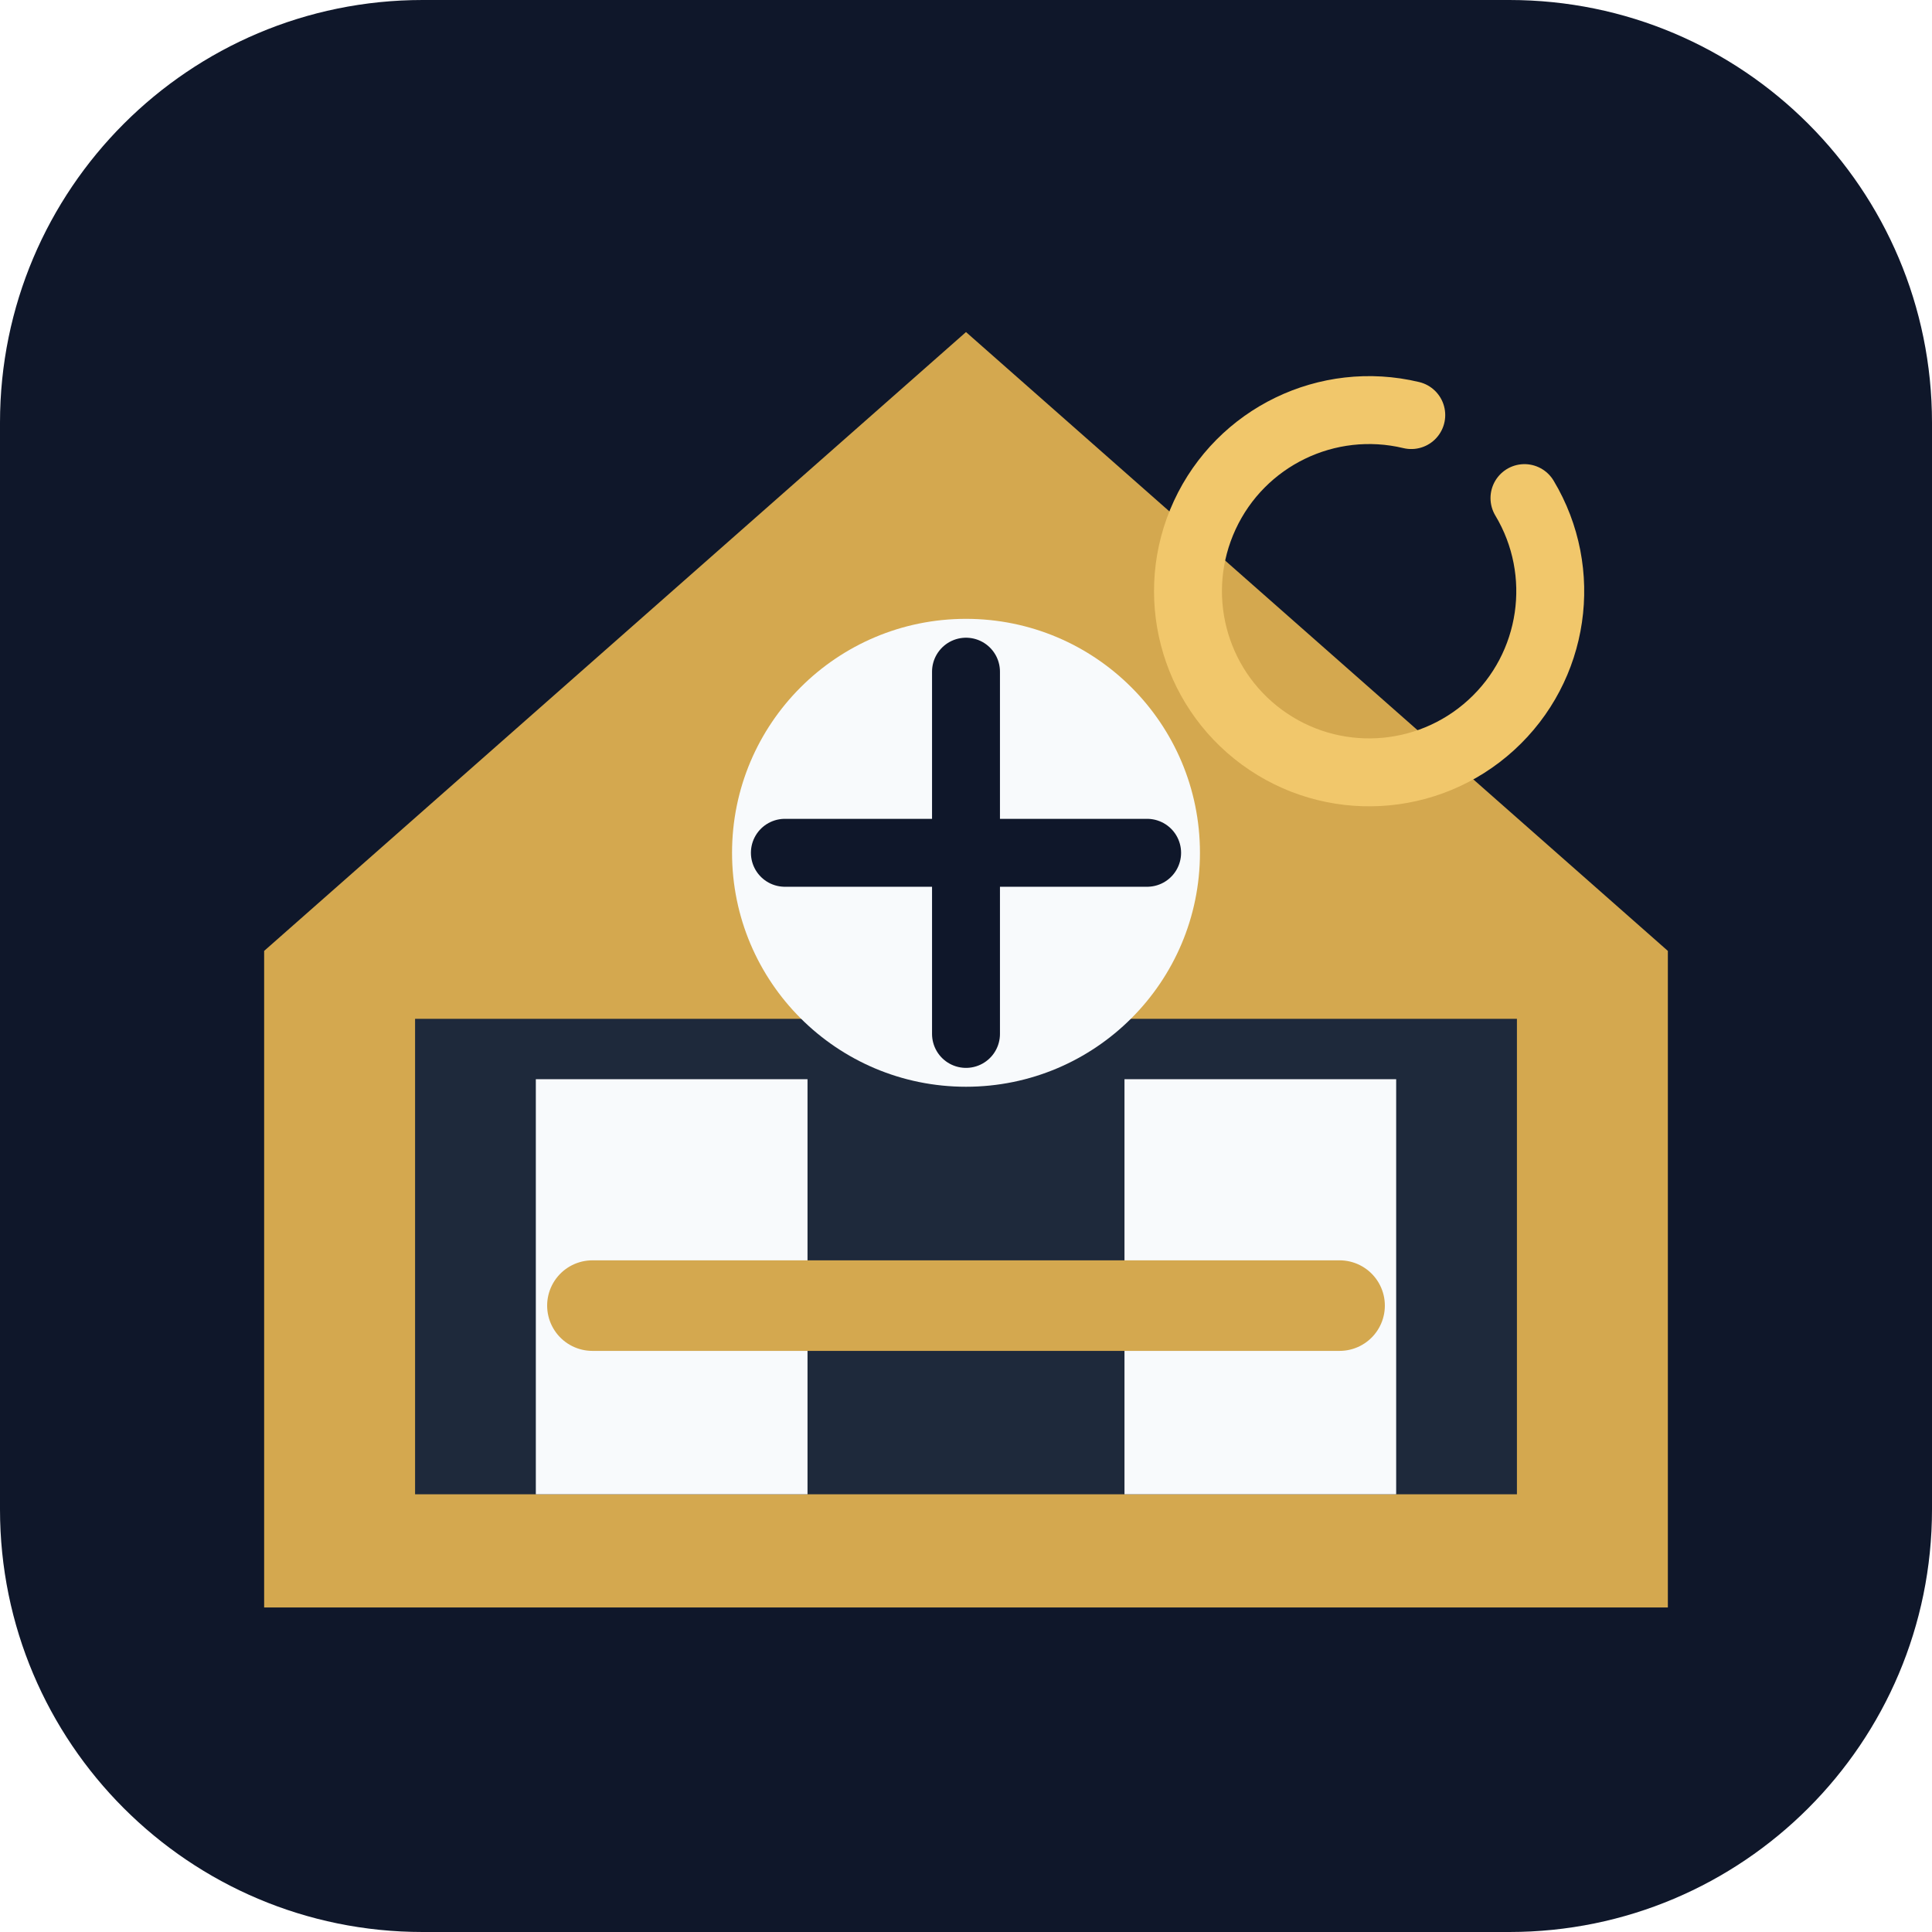
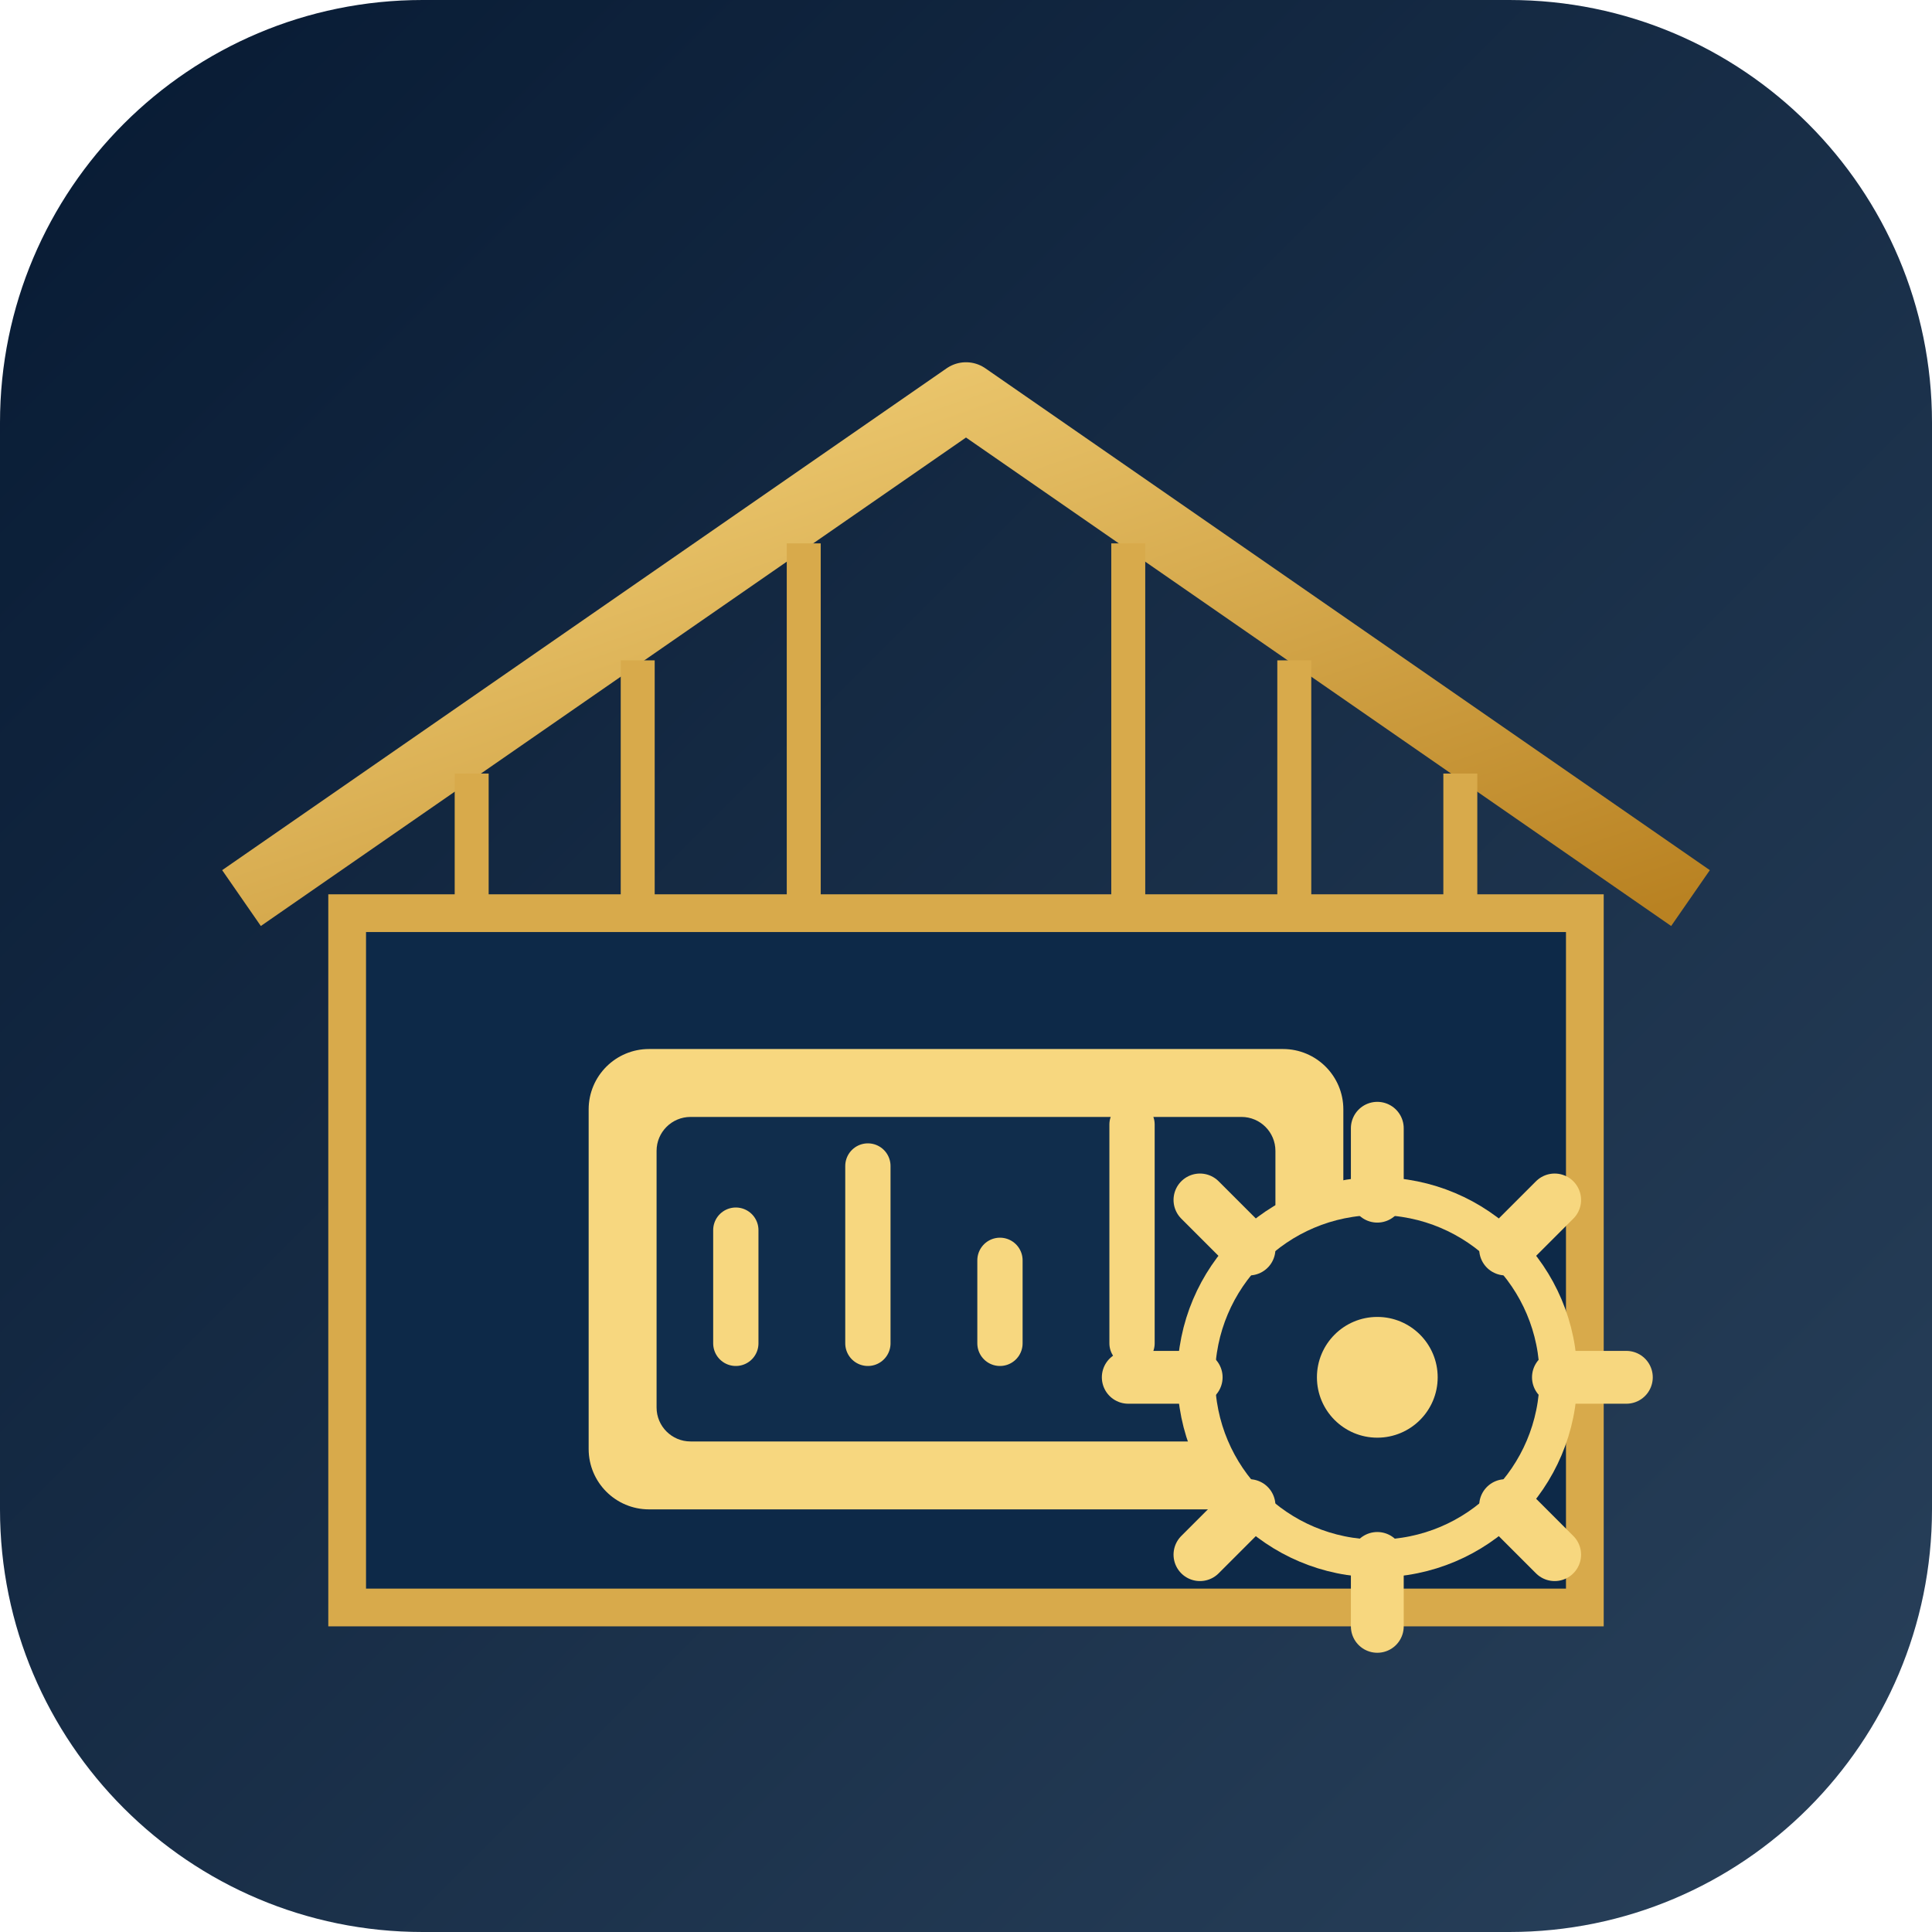
<svg xmlns="http://www.w3.org/2000/svg" viewBox="0 0 512 512">
-   <rect width="512" height="512" rx="112" fill="#0f172a" />
-   <path d="M70 252 256 88l186 164v174H70z" fill="#d4a84f" />
-   <path d="M110 270h292v126H110z" fill="#1e293b" />
-   <path d="M142 396V286h72v110zm156 0V286h72v110z" fill="#f8fafc" />
-   <path d="M157 346h198" stroke="#d4a84f" stroke-width="24" stroke-linecap="round" />
-   <circle cx="256" cy="226" r="62" fill="#f8fafc" />
-   <path d="M256 178v96m-48-48h96" stroke="#0f172a" stroke-width="18" stroke-linecap="round" />
-   <path d="M404 132a48 48 0 1 1-30-22" fill="none" stroke="#f1c76b" stroke-width="18" stroke-linecap="round" />
+   <defs>
+     <linearGradient id="bg" x1="0" y1="0" x2="1" y2="1">
+       <stop stop-color="#071a33" />
+       <stop offset="1" stop-color="#29415b" />
+     </linearGradient>
+     <linearGradient id="gold" x1="0" y1="0" x2="1" y2="1">
+       <stop stop-color="#f7d77f" />
+       <stop offset="1" stop-color="#b98222" />
+     </linearGradient>
+   </defs>
+   <rect width="512" height="512" rx="112" fill="url(#bg)" />
+   <path d="M64 238 256 105l192 133" fill="none" stroke="url(#gold)" stroke-width="18" stroke-linejoin="round" />
+   <path d="M92 242h328v184H92z" fill="#0d2948" stroke="#d8aa4b" stroke-width="10" />
+   <path d="M125 242v-37M169 242v-67M213 242v-98M299 242v-98M343 242v-67M387 242v-37" stroke="#d8aa4b" stroke-width="9" />
+   <rect x="156" y="278" width="200" height="122" rx="16" fill="#f7d77f" />
+   <rect x="174" y="296" width="164" height="86" rx="9" fill="#102d4c" />
+   <path d="M195 356v-30M230 356v-47M265 356v-22M300 356v-58" stroke="#f7d77f" stroke-width="12" stroke-linecap="round" />
+   <g transform="translate(365 365)">
+     <circle r="48" fill="#102d4c" stroke="#f7d77f" stroke-width="10" />
+     <circle r="16" fill="#f7d77f" />
+     <path d="M0-66v18M0 48v18M-66 0h18M48 0h18M-47-47l13 13M34 34l13 13M-47 47l13-13M34-34l13-13" stroke="#f7d77f" stroke-width="14" stroke-linecap="round" />
+   </g>
</svg>
